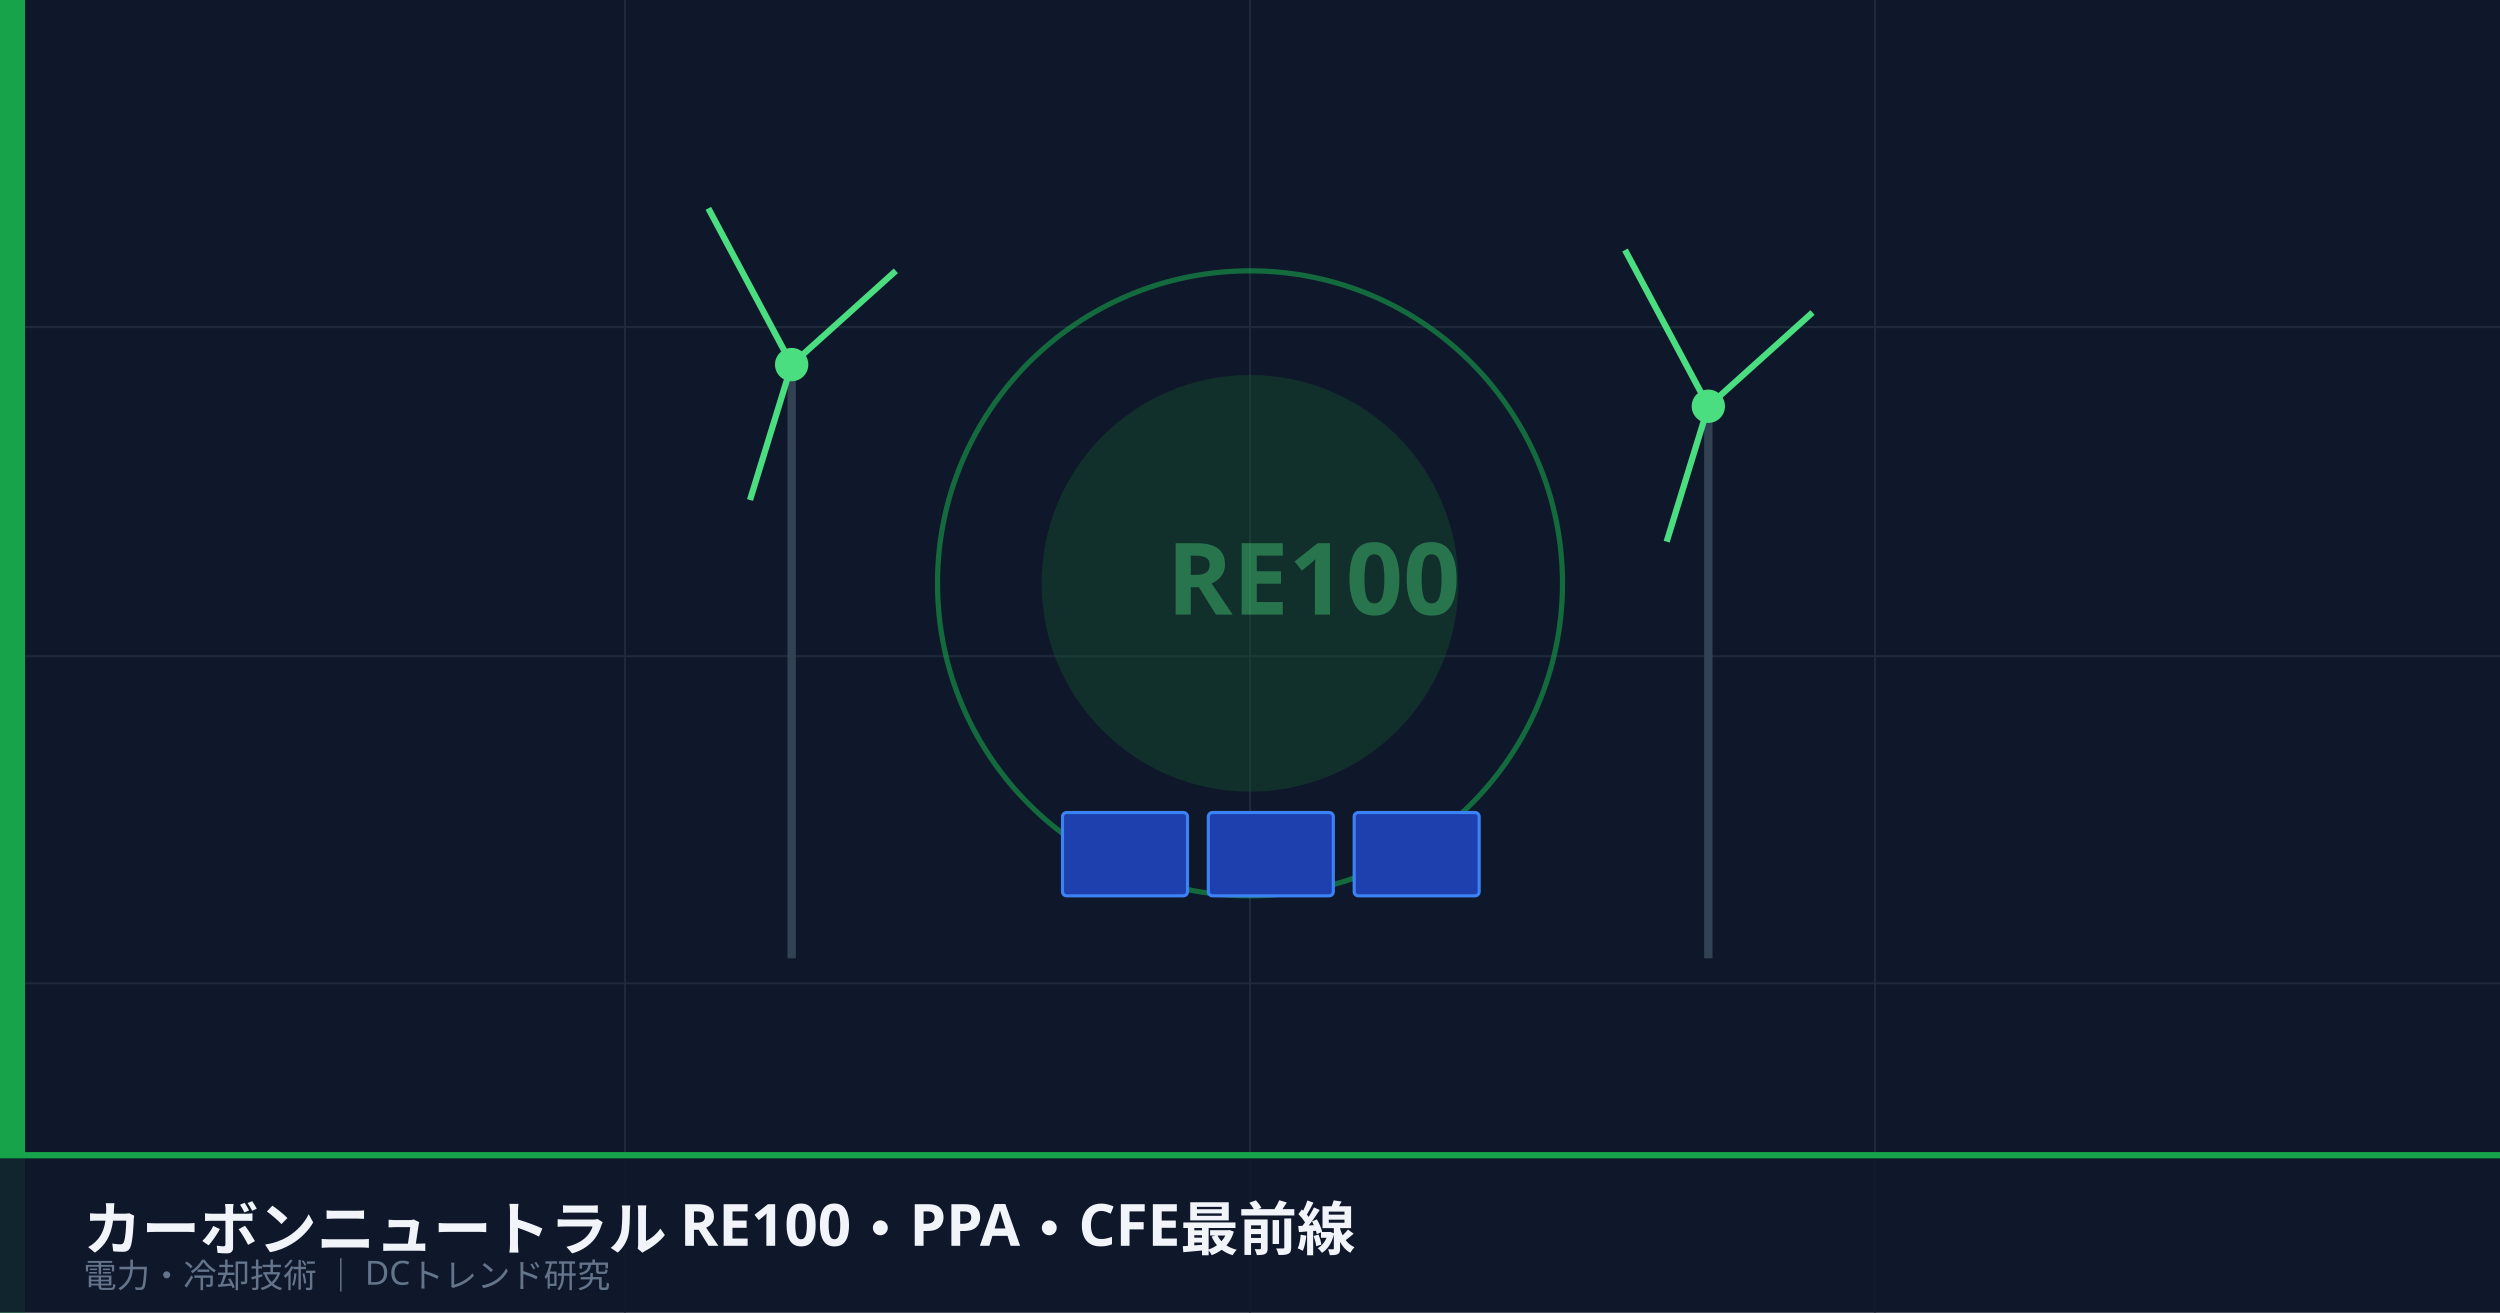
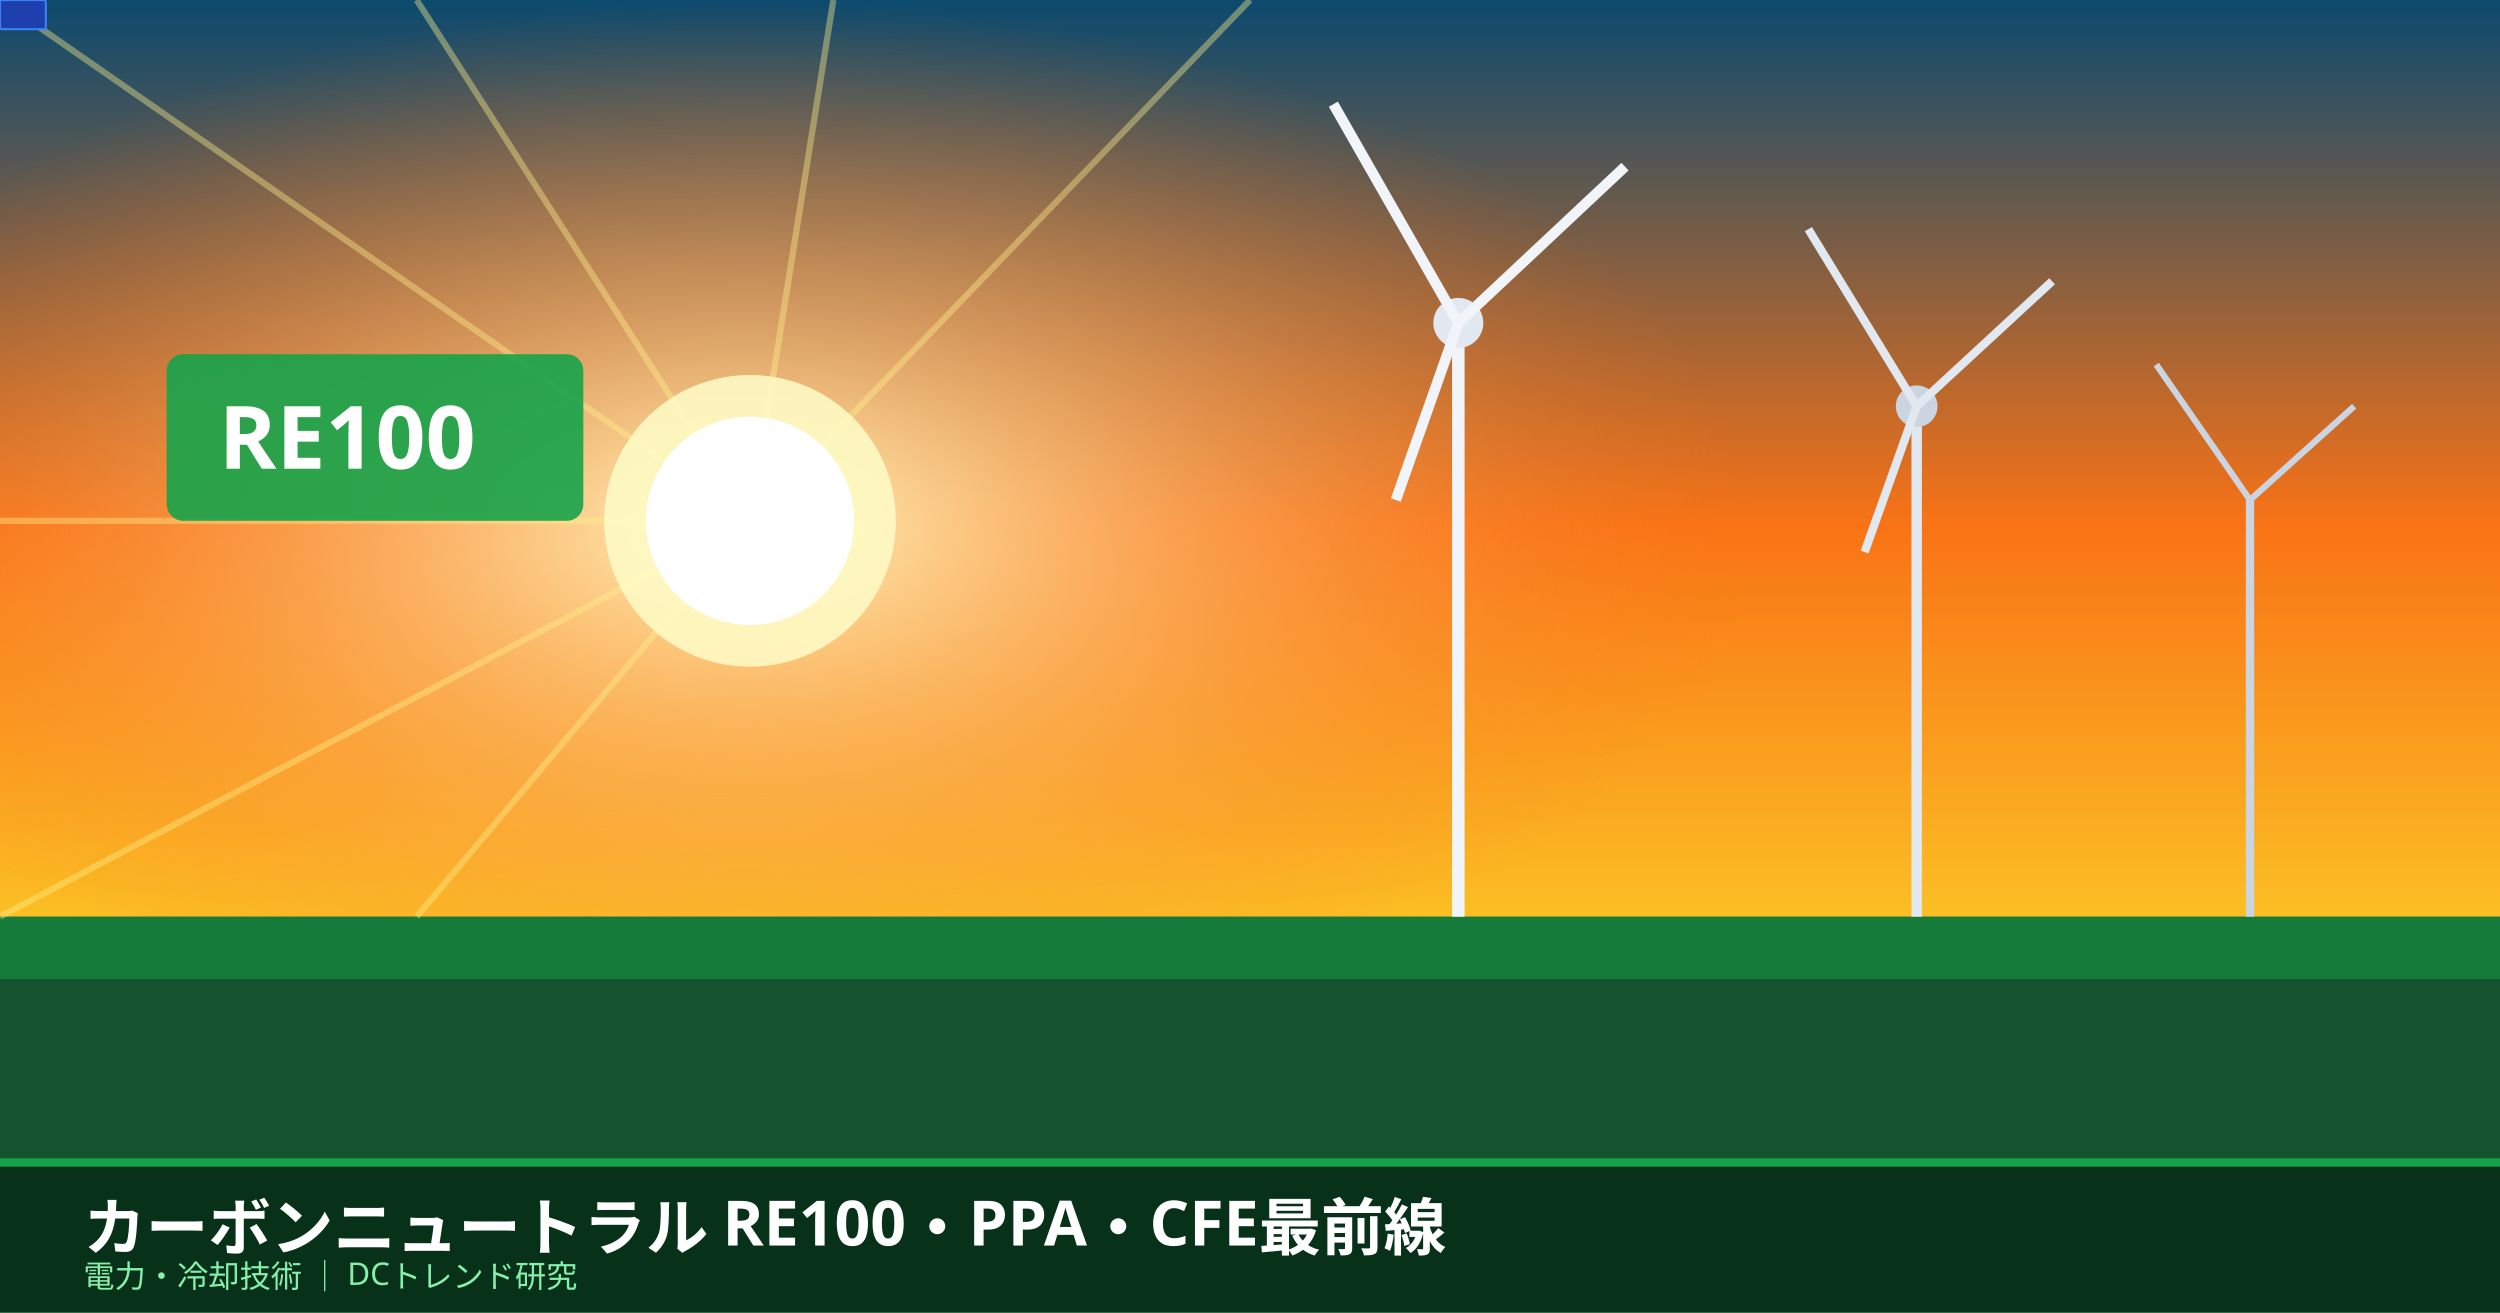
<svg xmlns="http://www.w3.org/2000/svg" viewBox="0 0 1200 630">
-   <rect width="1200" height="630" fill="#0f172a" />
-   <g stroke="#1e293b" stroke-width="1">
-     <line x1="0" y1="157" x2="1200" y2="157" />
-     <line x1="0" y1="315" x2="1200" y2="315" />
-     <line x1="0" y1="472" x2="1200" y2="472" />
-     <line x1="300" y1="0" x2="300" y2="630" />
-     <line x1="600" y1="0" x2="600" y2="630" />
-     <line x1="900" y1="0" x2="900" y2="630" />
+   <defs>
+     <linearGradient id="greensky" x1="0" y1="0" x2="0" y2="1">
+       <stop offset="0%" stop-color="#0c4a6e" />
+       <stop offset="40%" stop-color="#f97316" />
+       <stop offset="70%" stop-color="#fbbf24" />
+       <stop offset="100%" stop-color="#4ade80" />
+     </linearGradient>
+     <radialGradient id="sunburst" cx="30%" cy="40%" r="40%">
+       <stop offset="0%" stop-color="#fef9c3" stop-opacity="1" />
+       <stop offset="100%" stop-color="#f97316" stop-opacity="0" />
+     </radialGradient>
+     <filter id="g3">
+       <feGaussianBlur stdDeviation="8" />
+     </filter>
+   </defs>
+   <rect width="1200" height="630" fill="url(#greensky)" />
+   <rect width="1200" height="630" fill="url(#sunburst)" />
+   <rect x="0" y="440" width="1200" height="190" fill="#14532d" />
+   <rect x="0" y="440" width="1200" height="30" fill="#16a34a" opacity="0.5" />
+   <g stroke="#fef08a" stroke-width="3" opacity="0.4">
+     <line x1="360" y1="250" x2="0" y2="0" />
+     <line x1="360" y1="250" x2="200" y2="0" />
+     <line x1="360" y1="250" x2="400" y2="0" />
+     <line x1="360" y1="250" x2="600" y2="0" />
+     <line x1="360" y1="250" x2="0" y2="250" />
+     <line x1="360" y1="250" x2="0" y2="440" />
+     <line x1="360" y1="250" x2="200" y2="440" />
  </g>
-   <rect x="0" y="0" width="12" height="630" fill="#16a34a" />
-   <circle cx="600" cy="280" r="150" fill="none" stroke="#16a34a" stroke-width="2.5" opacity="0.6" />
-   <circle cx="600" cy="280" r="100" fill="#14532d" opacity="0.4" />
-   <line x1="380" y1="460" x2="380" y2="180" stroke="#334155" stroke-width="4" />
-   <ellipse cx="380" cy="175" rx="8" ry="8" fill="#4ade80" />
-   <line x1="380" y1="175" x2="340" y2="100" stroke="#4ade80" stroke-width="3" />
-   <line x1="380" y1="175" x2="430" y2="130" stroke="#4ade80" stroke-width="3" />
-   <line x1="380" y1="175" x2="360" y2="240" stroke="#4ade80" stroke-width="3" />
-   <line x1="820" y1="460" x2="820" y2="200" stroke="#334155" stroke-width="4" />
-   <ellipse cx="820" cy="195" rx="8" ry="8" fill="#4ade80" />
-   <line x1="820" y1="195" x2="780" y2="120" stroke="#4ade80" stroke-width="3" />
-   <line x1="820" y1="195" x2="870" y2="150" stroke="#4ade80" stroke-width="3" />
-   <line x1="820" y1="195" x2="800" y2="260" stroke="#4ade80" stroke-width="3" />
-   <rect x="510" y="390" width="60" height="40" rx="2" fill="#1e40af" stroke="#3b82f6" stroke-width="1.5" />
-   <rect x="580" y="390" width="60" height="40" rx="2" fill="#1e40af" stroke="#3b82f6" stroke-width="1.5" />
-   <rect x="650" y="390" width="60" height="40" rx="2" fill="#1e40af" stroke="#3b82f6" stroke-width="1.5" />
-   <text x="560" y="295" font-family="sans-serif" font-size="48" font-weight="900" fill="#4ade80" opacity="0.4">RE100</text>
-   <rect x="0" y="555" width="1200" height="75" fill="#0f172a" opacity="0.9" />
-   <rect x="0" y="553" width="1200" height="3" fill="#16a34a" />
-   <text x="40" y="600" font-family="sans-serif" font-size="28" font-weight="700" fill="#f1f5f9">カーボンニュートラル RE100・PPA・CFE最前線</text>
-   <text x="40" y="618" font-family="sans-serif" font-size="16" fill="#64748b">電力・冷却技術 ｜ DCトレンド研究</text>
+   <circle cx="360" cy="250" r="70" fill="#fef9c3" opacity="0.9" />
+   <circle cx="360" cy="250" r="50" fill="white" />
+   <line x1="700" y1="440" x2="700" y2="160" stroke="#f1f5f9" stroke-width="6" />
+   <ellipse cx="700" cy="155" rx="12" ry="12" fill="#e2e8f0" />
+   <line x1="700" y1="155" x2="640" y2="50" stroke="#f1f5f9" stroke-width="5" />
+   <line x1="700" y1="155" x2="780" y2="80" stroke="#f1f5f9" stroke-width="5" />
+   <line x1="700" y1="155" x2="670" y2="240" stroke="#f1f5f9" stroke-width="5" />
+   <line x1="920" y1="440" x2="920" y2="200" stroke="#e2e8f0" stroke-width="5" />
+   <ellipse cx="920" cy="195" rx="10" ry="10" fill="#cbd5e1" />
+   <line x1="920" y1="195" x2="868" y2="110" stroke="#e2e8f0" stroke-width="4" />
+   <line x1="920" y1="195" x2="985" y2="135" stroke="#e2e8f0" stroke-width="4" />
+   <line x1="920" y1="195" x2="895" y2="265" stroke="#e2e8f0" stroke-width="4" />
+   <line x1="1080" y1="440" x2="1080" y2="240" stroke="#cbd5e1" stroke-width="4" />
+   <line x1="1080" y1="240" x2="1035" y2="175" stroke="#cbd5e1" stroke-width="3" />
+   <line x1="1080" y1="240" x2="1130" y2="195" stroke="#cbd5e1" stroke-width="3" />
+   <g fill="#1e40af" stroke="#3b82f6" stroke-width="1">
+     {[460,490,520,550,580,610].map(x=&gt;
+       [460,480,500].map(y=&gt;`<rect x="${x}" y="${y}" width="22" height="14" rx="1" />`).join('')
+     ).join('')}
+   </g>
+   <rect x="80" y="170" width="200" height="80" rx="8" fill="#16a34a" opacity="0.9" />
+   <text x="105" y="225" font-family="sans-serif" font-size="42" font-weight="900" fill="white">RE100</text>
+   <rect x="0" y="558" width="1200" height="72" fill="#052e16" opacity="0.9" />
+   <rect x="0" y="556" width="1200" height="4" fill="#16a34a" />
+   <text x="40" y="600" font-family="sans-serif" font-size="30" font-weight="900" fill="white">カーボンニュートラル RE100・PPA・CFE最前線</text>
+   <text x="40" y="618" font-family="sans-serif" font-size="15" fill="#86efac">電力・冷却技術 ｜ DCトレンド研究</text>
</svg>
